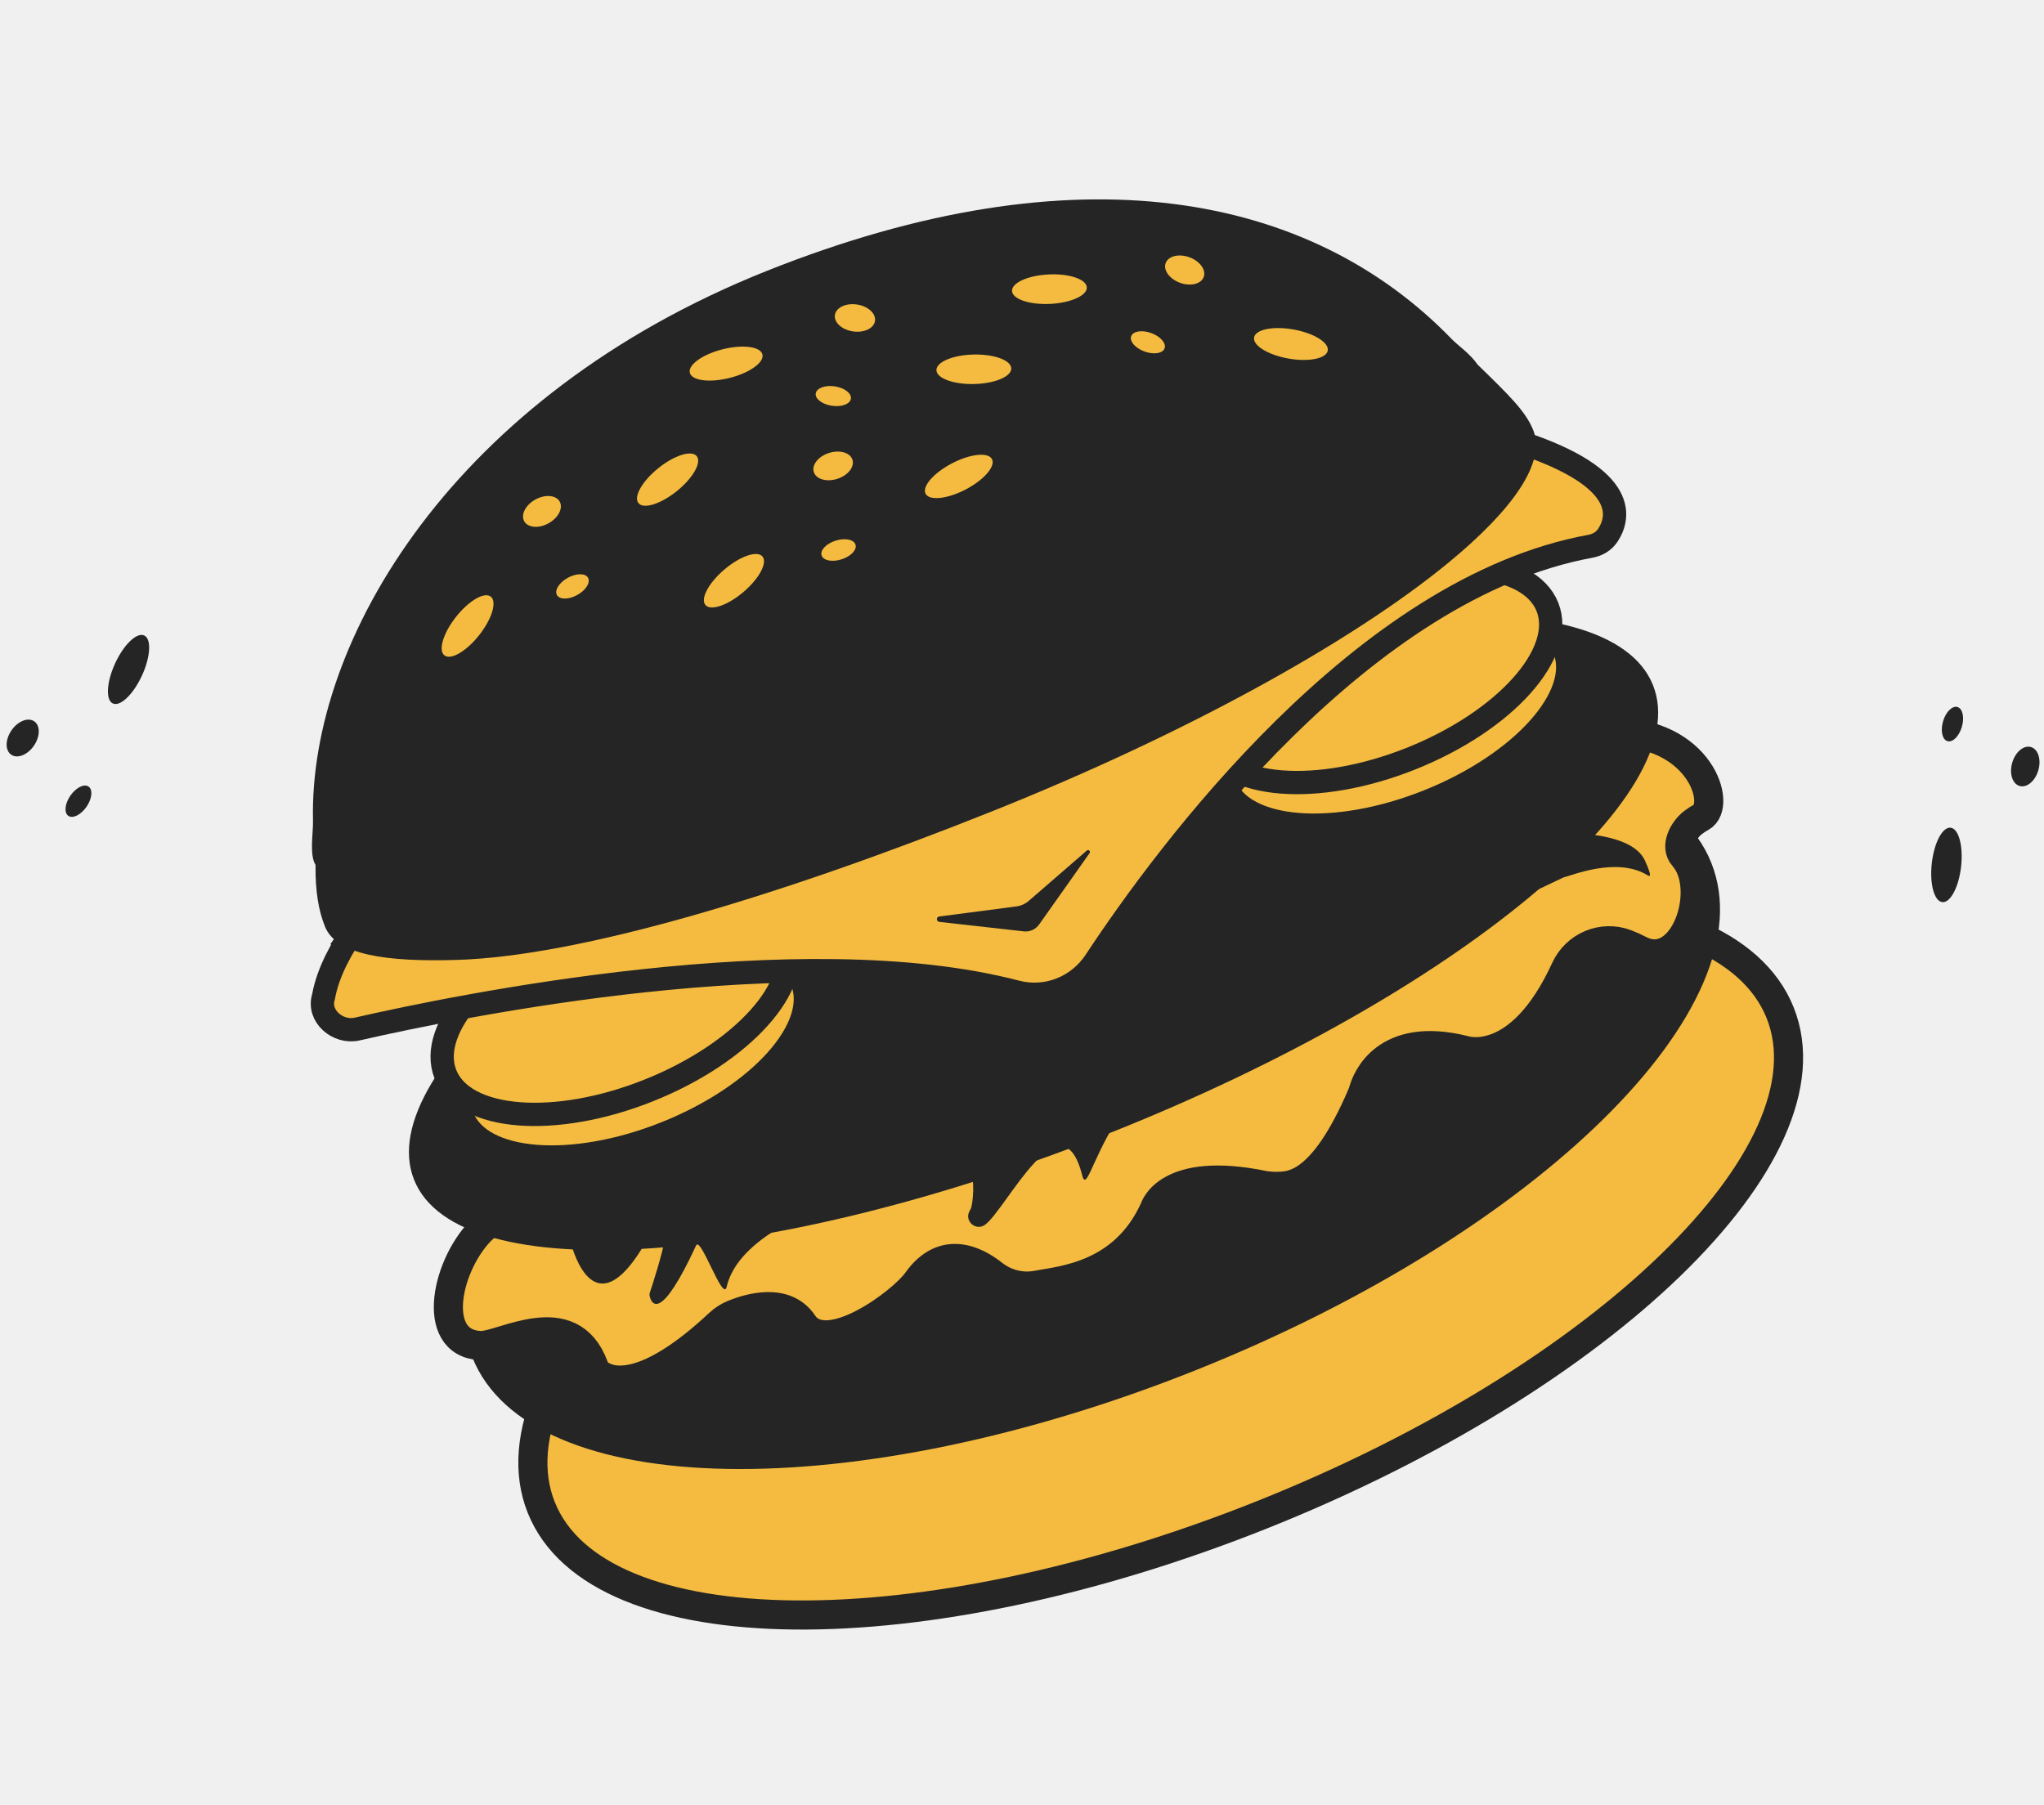
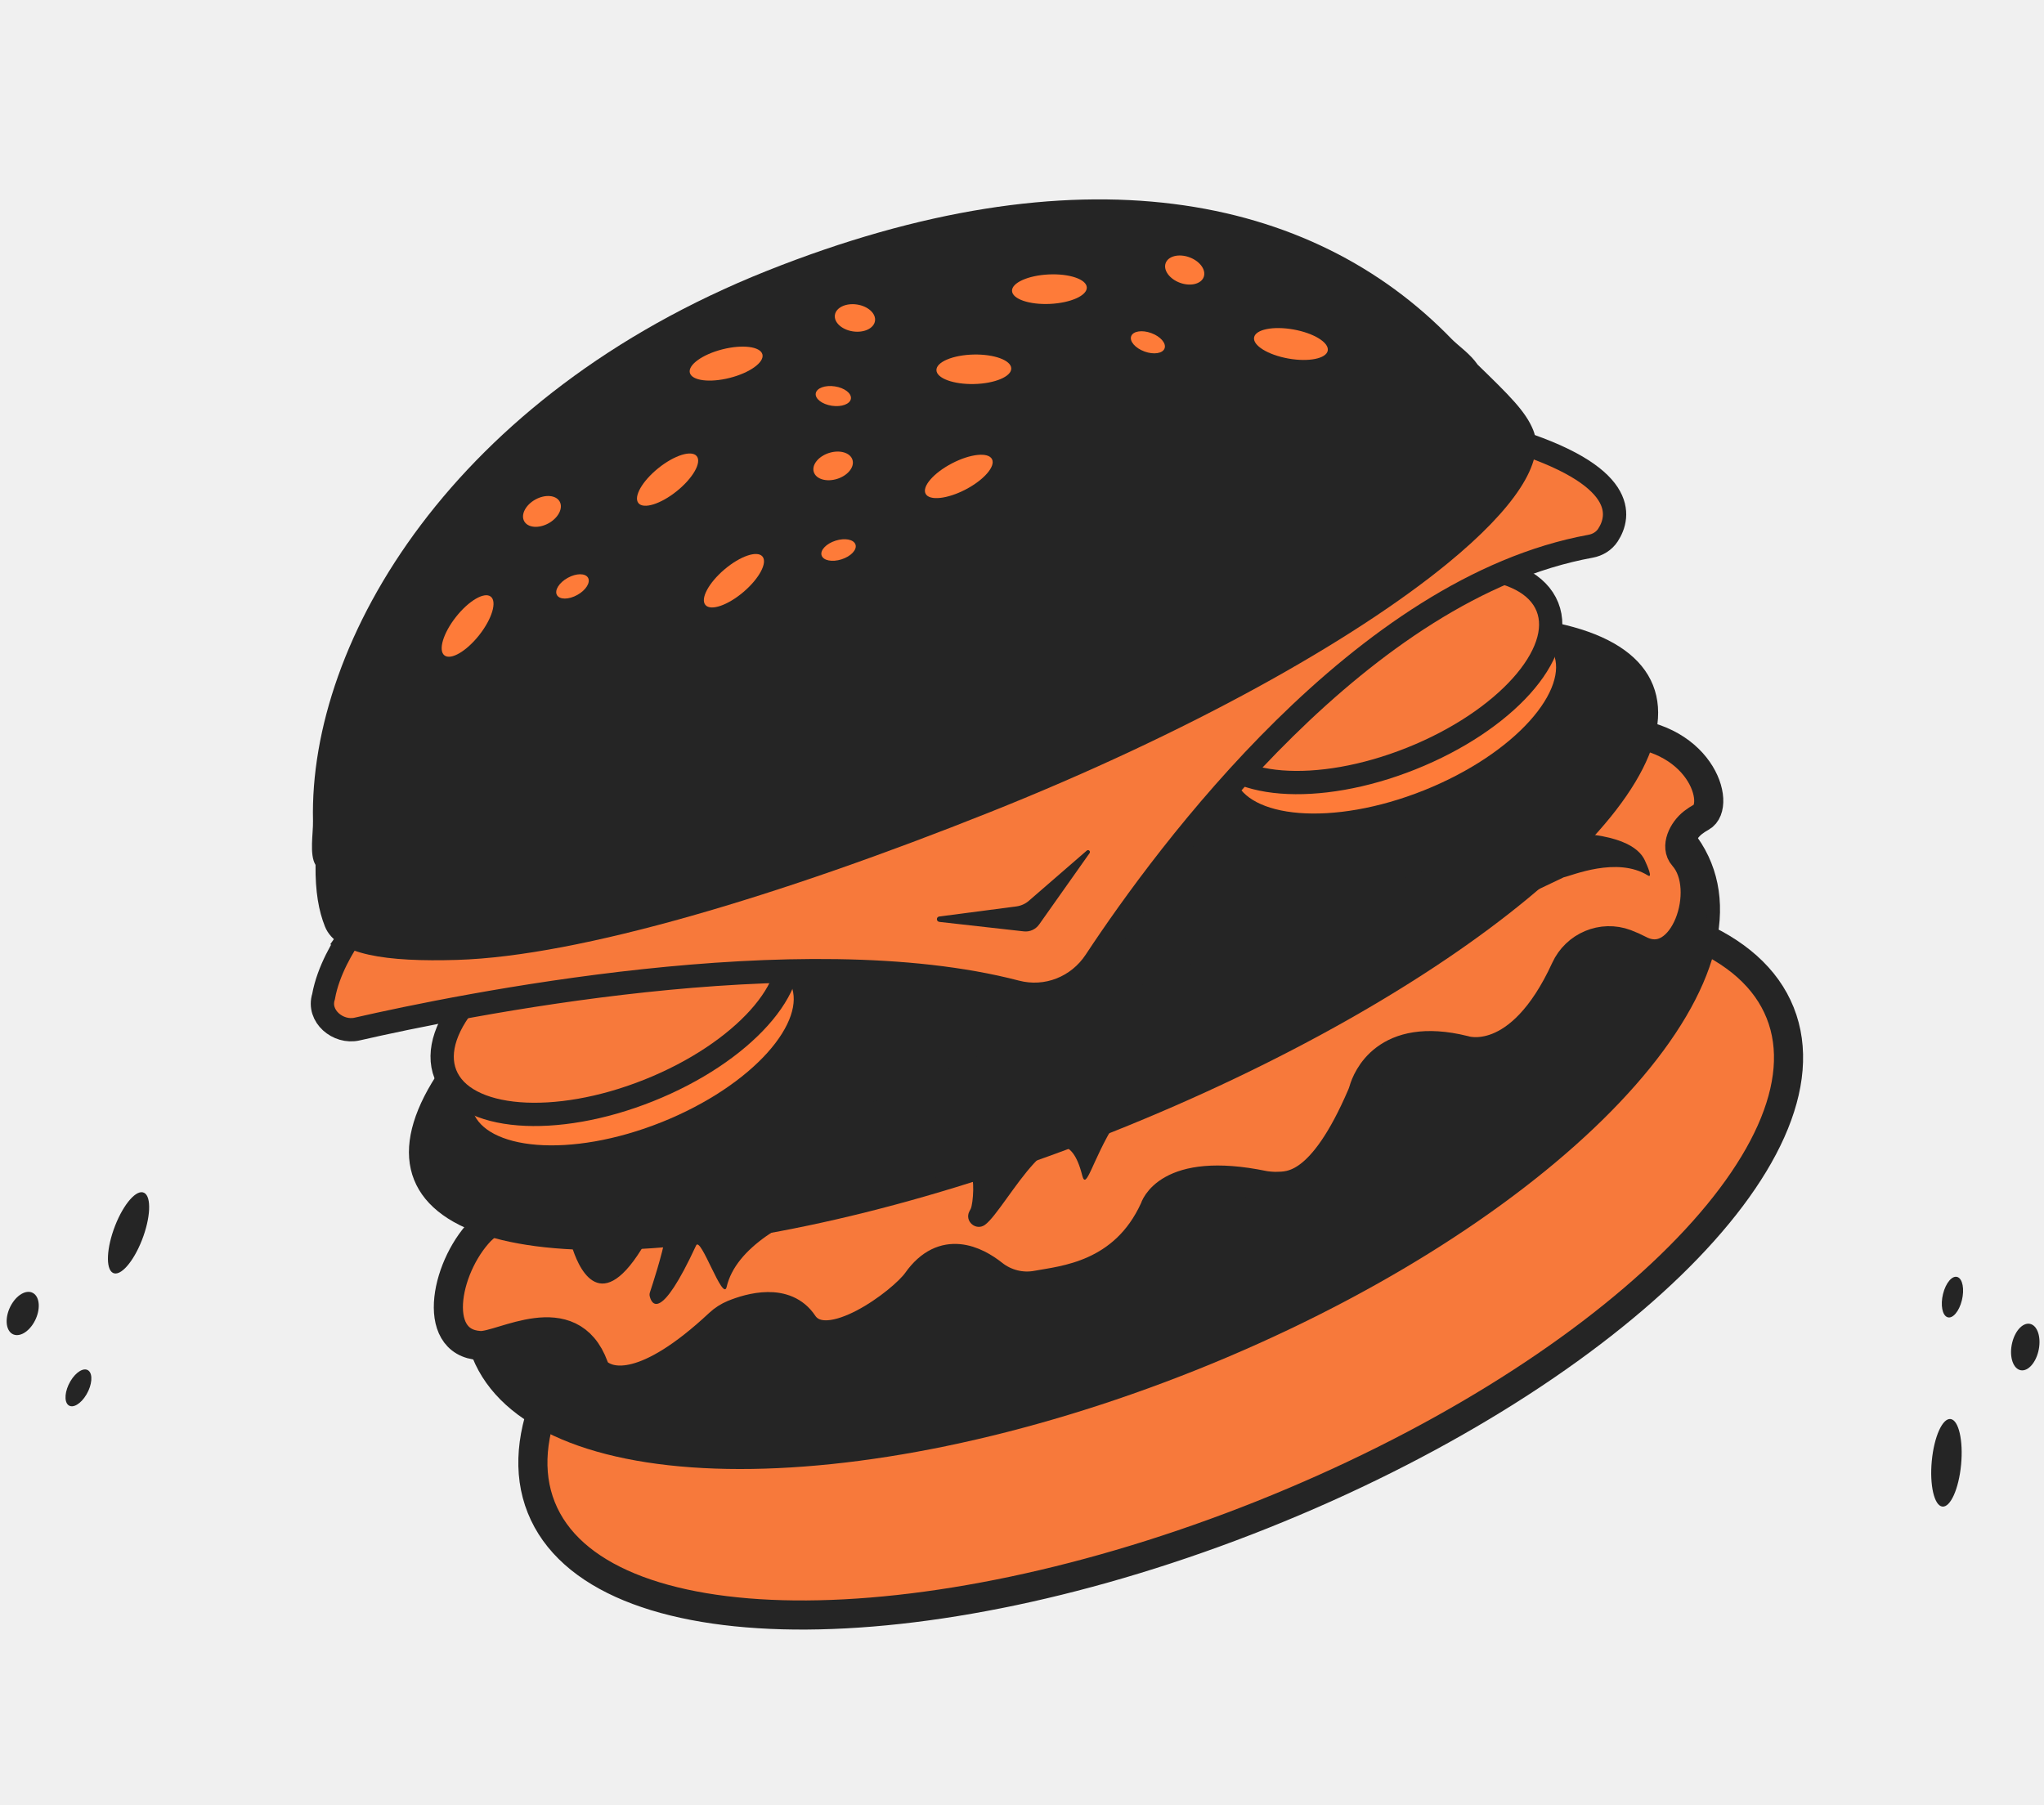
<svg xmlns="http://www.w3.org/2000/svg" width="351" height="310" viewBox="0 0 351 310" fill="none">
-   <g clip-path="url(#clip0_138_245)">
-     <path d="M216.775 260.136C275.524 236.676 315.334 198.087 305.694 173.945C296.053 149.803 240.613 149.25 181.864 172.709C123.115 196.169 83.305 234.758 92.945 258.9C102.586 283.042 158.026 283.595 216.775 260.136Z" fill="#F4BB40" stroke="#252525" stroke-width="5" stroke-miterlimit="10" />
-     <path d="M205.328 235.33C264.077 211.87 303.716 172.851 293.863 148.178C284.011 123.506 228.399 122.523 169.65 145.983C110.901 169.442 71.263 208.461 81.115 233.134C90.967 257.806 146.58 258.789 205.328 235.33Z" fill="#252525" />
-     <path d="M83.112 210.804C83.112 210.804 83.101 210.809 83.091 210.82C76.684 216.798 73.677 230.618 82.427 231.093C86.099 231.294 97.963 223.728 101.986 234.7C102.181 235.24 102.516 235.718 102.984 236.046C104.93 237.404 110.772 239.211 123.503 227.303C124.215 226.641 125.037 226.113 125.934 225.741C128.78 224.578 134.867 222.813 137.906 227.339C141.959 233.37 154.978 223.598 157.467 220.077C162.048 213.593 167.647 216.548 170.545 218.844C172.659 220.52 175.401 221.217 178.052 220.721C182.481 219.886 192.999 219.154 198.237 207.628C198.237 207.628 200.301 200.13 217.024 203.58C217.503 203.677 218.65 203.775 219.139 203.758C221.55 203.695 226.98 204.074 233.832 188.114C233.957 187.823 234.06 187.528 234.148 187.232C234.683 185.385 237.888 177.005 251.445 180.366C251.445 180.366 260.892 183.707 268.818 166.419C270.62 162.486 275.126 160.57 279.18 162.089C279.916 162.365 280.704 162.716 281.552 163.153C289.156 167.099 294.08 152.685 289.08 147.074C287.609 145.423 288.982 142.623 290.734 141.271C291.148 140.948 291.622 140.635 292.164 140.337C295.755 138.353 292.044 125.629 276.743 125.725C262.13 125.82 99.755 202.524 85.164 209.429C84.418 209.782 83.728 210.243 83.127 210.805L83.112 210.804Z" fill="#F4BB40" stroke="#252525" stroke-width="5" stroke-miterlimit="10" />
-     <path d="M191.145 194.366C249.894 170.906 291.402 136.57 283.856 117.673C276.31 98.776 222.568 102.475 163.819 125.935C105.07 149.394 63.562 183.731 71.108 202.628C78.654 221.525 132.396 217.826 191.145 194.366Z" fill="#252525" />
-     <path d="M245.241 137.604C261.345 131.173 271.824 119.509 268.647 111.552C265.469 103.595 249.839 102.358 233.735 108.789C217.631 115.219 207.152 126.883 210.329 134.84C213.506 142.797 229.137 144.034 245.241 137.604Z" fill="#F4BB40" stroke="#252525" stroke-width="4" stroke-miterlimit="10" />
-     <path d="M242.319 130.284C258.423 123.854 268.902 112.19 265.725 104.233C262.547 96.276 246.916 95.038 230.812 101.469C214.708 107.9 204.229 119.564 207.407 127.521C210.584 135.478 226.215 136.715 242.319 130.284Z" fill="#F4BB40" stroke="#252525" stroke-width="4" stroke-miterlimit="10" />
-     <path d="M114.33 194.597C130.434 188.166 140.913 176.502 137.736 168.545C134.558 160.588 118.928 159.351 102.824 165.781C86.719 172.212 76.24 183.876 79.418 191.833C82.595 199.79 98.226 201.027 114.33 194.597Z" fill="#F4BB40" stroke="#252525" stroke-width="4" stroke-miterlimit="10" />
-     <path d="M111.407 187.277C127.511 180.847 137.99 169.183 134.813 161.226C131.636 153.269 116.005 152.031 99.901 158.462C83.797 164.893 73.317 176.556 76.495 184.514C79.672 192.471 95.303 193.708 111.407 187.277Z" fill="#F4BB40" stroke="#252525" stroke-width="4" stroke-miterlimit="10" />
-     <path d="M60.32 160.48C59.044 162.329 56.363 166.633 55.56 171.163C54.489 174.512 58.052 177.487 61.322 176.737C78.832 172.732 137.579 160.725 174.494 170.359C179.716 171.72 185.133 169.571 188.101 165.069C200.471 146.329 234.033 100.945 273.14 93.815C274.348 93.594 275.447 92.935 276.122 91.896C278.182 88.733 279.747 81.599 259.02 75.333C232.619 67.344 75.35 151.78 61.91 159.035C61.27 159.38 60.722 159.874 60.306 160.479L60.32 160.48Z" fill="#F4BB40" stroke="#252525" stroke-width="4" stroke-miterlimit="10" />
-     <path d="M253.74 62.625C252.473 60.762 250.385 59.358 249.312 58.255C225.171 33.283 185.156 25.169 131.58 46.563C78.004 67.957 52.999 109.856 53.749 140.996C53.799 143.084 53.094 146.798 54.184 148.546C54.133 153.174 54.734 156.456 55.803 159.133C57.766 164.048 66.459 165.224 78.494 164.861C99.526 164.228 133.969 153.873 170.131 139.432C203.89 125.952 232.308 110.127 248.693 96.67C259.902 87.463 265.483 79.365 263.293 73.881C262 70.642 259.109 67.848 253.74 62.625Z" fill="#252525" />
-     <path d="M98.845 212.411C98.269 212.676 97.976 213.321 98.157 213.929C99.149 217.24 102.78 226.419 110.148 214.558C118.332 201.396 112.484 219.323 111.608 221.953C111.531 222.176 111.519 222.421 111.577 222.652C111.891 223.92 113.398 227.177 119.535 213.906C120.318 212.213 124.157 223.705 124.78 221.025C127.872 207.624 159.229 201.364 166.533 201.785C167.463 201.839 167.12 206.803 166.685 207.629L166.474 208.029C165.572 209.735 167.6 211.486 169.155 210.35C172.824 207.663 182.279 187.793 185.832 201.844C187.238 207.4 189.564 181.101 215.53 175.971C215.676 175.94 268.373 150.709 268.519 150.678C269.917 150.388 277.671 147.058 282.979 150.355C283.856 150.898 282.879 148.693 282.451 147.758C281.451 145.582 277.982 142.91 266.941 143.021C249.283 143.192 111.76 206.464 98.844 212.426L98.845 212.411Z" fill="#252525" />
-     <path d="M161.3 158.332L175.81 159.96C176.84 160.077 177.842 159.622 178.441 158.779L187.104 146.524C187.323 146.21 186.927 145.84 186.632 146.081L176.673 154.713C176.07 155.235 175.328 155.566 174.545 155.673L161.269 157.41C160.743 157.504 160.77 158.262 161.298 158.326L161.3 158.332Z" fill="#252525" />
-     <path d="M82.288 109.079C84.487 106.293 85.378 103.334 84.278 102.47C83.178 101.605 80.504 103.162 78.305 105.948C76.107 108.733 75.216 111.692 76.315 112.556C77.415 113.421 80.089 111.864 82.288 109.079Z" fill="#F4BB40" />
-     <path d="M116.229 84.345C118.994 82.118 120.523 79.431 119.645 78.343C118.767 77.255 115.813 78.178 113.048 80.405C110.283 82.631 108.754 85.318 109.632 86.406C110.51 87.494 113.464 86.571 116.229 84.345Z" fill="#F4BB40" />
-     <path d="M99.126 102.187C100.603 101.371 101.434 100.05 100.984 99.236C100.534 98.423 98.972 98.425 97.495 99.242C96.019 100.058 95.187 101.379 95.638 102.193C96.088 103.006 97.65 103.004 99.126 102.187Z" fill="#F4BB40" />
-     <path d="M94.196 89.876C95.879 88.945 96.738 87.277 96.114 86.149C95.489 85.022 93.618 84.862 91.935 85.793C90.252 86.724 89.393 88.392 90.018 89.52C90.642 90.648 92.513 90.807 94.196 89.876Z" fill="#F4BB40" />
-     <path d="M130.925 60.87C130.583 59.515 127.515 59.122 124.073 59.993C120.631 60.865 118.119 62.67 118.461 64.025C118.803 65.381 121.871 65.774 125.313 64.902C128.755 64.031 131.268 62.226 130.925 60.87Z" fill="#F4BB40" />
-     <path d="M173.656 63.273C173.625 61.875 170.724 60.809 167.175 60.892C163.626 60.975 160.774 62.176 160.805 63.574C160.836 64.972 163.737 66.038 167.286 65.955C170.835 65.872 173.687 64.671 173.656 63.273Z" fill="#F4BB40" />
-     <path d="M146.119 68.478C146.259 67.558 145.021 66.609 143.354 66.358C141.687 66.108 140.221 66.65 140.081 67.569C139.941 68.489 141.179 69.438 142.846 69.689C144.514 69.939 145.979 69.397 146.119 68.478Z" fill="#F4BB40" />
-     <path d="M150.256 55.125C150.45 53.85 149.067 52.585 147.166 52.299C145.265 52.013 143.566 52.815 143.371 54.09C143.177 55.364 144.561 56.63 146.462 56.916C148.363 57.202 150.062 56.4 150.256 55.125Z" fill="#F4BB40" />
-     <path d="M127.677 101.664C130.38 99.363 131.835 96.635 130.927 95.572C130.019 94.508 127.092 95.512 124.389 97.813C121.686 100.114 120.231 102.842 121.139 103.905C122.047 104.969 124.974 103.965 127.677 101.664Z" fill="#F4BB40" />
-     <path d="M165.817 84.069C168.965 82.428 170.993 80.093 170.346 78.853C169.699 77.614 166.623 77.939 163.474 79.581C160.326 81.222 158.298 83.558 158.945 84.797C159.592 86.037 162.668 85.711 165.817 84.069Z" fill="#F4BB40" />
-     <path d="M146.908 93.536C146.627 92.65 145.095 92.346 143.488 92.858C141.88 93.369 140.805 94.502 141.086 95.388C141.368 96.274 142.899 96.578 144.507 96.066C146.115 95.555 147.19 94.422 146.908 93.536Z" fill="#F4BB40" />
-     <path d="M146.386 78.963C145.996 77.735 144.194 77.212 142.361 77.795C140.527 78.378 139.358 79.847 139.748 81.075C140.139 82.303 141.941 82.827 143.774 82.243C145.607 81.66 146.777 80.192 146.386 78.963Z" fill="#F4BB40" />
-     <path d="M186.628 49.36C186.564 47.963 183.637 46.967 180.091 47.135C176.545 47.303 173.723 48.572 173.787 49.969C173.852 51.366 176.778 52.362 180.324 52.194C183.87 52.025 186.692 50.757 186.628 49.36Z" fill="#F4BB40" />
-     <path d="M228.004 60.215C228.253 58.839 225.624 57.215 222.131 56.59C218.638 55.964 215.604 56.573 215.355 57.95C215.106 59.326 217.735 60.949 221.228 61.575C224.721 62.2 227.754 61.592 228.004 60.215Z" fill="#F4BB40" />
-     <path d="M199.984 59.834C200.305 58.961 199.282 57.784 197.699 57.206C196.116 56.628 194.572 56.867 194.251 57.741C193.93 58.614 194.953 59.791 196.536 60.369C198.119 60.947 199.663 60.708 199.984 59.834Z" fill="#F4BB40" />
-     <path d="M206.707 47.571C207.152 46.36 206.05 44.844 204.245 44.185C202.44 43.526 200.616 43.973 200.17 45.184C199.725 46.395 200.828 47.911 202.633 48.57C204.438 49.229 206.262 48.782 206.707 47.571Z" fill="#F4BB40" />
+   <g clip-path="url(#clip0_150_474)">
+     <path d="M216.776 260.136C275.525 236.676 315.335 198.087 305.694 173.945C296.054 149.803 240.613 149.25 181.864 172.709C123.116 196.169 83.305 234.758 92.946 258.9C102.586 283.042 158.027 283.595 216.776 260.136Z" fill="#F7793B" stroke="#252525" stroke-width="5" stroke-miterlimit="10" />
+     <path d="M205.328 235.33C264.077 211.87 303.715 172.851 293.863 148.178C284.011 123.506 228.398 122.523 169.65 145.983C110.901 169.442 71.262 208.461 81.115 233.134C90.967 257.806 146.579 258.789 205.328 235.33Z" fill="#252525" />
+     <path d="M83.112 210.805C83.112 210.805 83.101 210.809 83.091 210.82C76.684 216.798 73.677 230.618 82.427 231.093C86.099 231.295 97.963 223.729 101.986 234.7C102.181 235.241 102.516 235.718 102.984 236.046C104.93 237.404 110.772 239.211 123.503 227.303C124.215 226.641 125.037 226.114 125.934 225.742C128.78 224.578 134.867 222.813 137.906 227.339C141.959 233.37 154.978 223.598 157.467 220.077C162.048 213.593 167.647 216.548 170.545 218.844C172.659 220.52 175.401 221.217 178.052 220.721C182.481 219.887 192.999 219.154 198.237 207.628C198.237 207.628 200.301 200.13 217.024 203.58C217.503 203.677 218.65 203.775 219.139 203.758C221.55 203.695 226.98 204.074 233.832 188.114C233.957 187.824 234.06 187.529 234.148 187.233C234.683 185.385 237.888 177.005 251.445 180.367C251.445 180.367 260.892 183.707 268.818 166.419C270.62 162.486 275.126 160.57 279.18 162.089C279.916 162.365 280.704 162.717 281.552 163.153C289.156 167.1 294.08 152.685 289.08 147.074C287.609 145.424 288.982 142.623 290.734 141.272C291.148 140.948 291.622 140.635 292.164 140.337C295.755 138.353 292.044 125.63 276.743 125.725C262.13 125.82 99.755 202.524 85.164 209.429C84.418 209.782 83.728 210.243 83.127 210.806L83.112 210.805Z" fill="#F7793B" stroke="#252525" stroke-width="5" stroke-miterlimit="10" />
+     <path d="M191.145 194.366C249.894 170.906 291.402 136.57 283.856 117.673C276.31 98.776 222.567 102.475 163.819 125.935C105.07 149.394 63.562 183.731 71.108 202.628C78.653 221.525 132.396 217.826 191.145 194.366Z" fill="#252525" />
+     <path d="M245.242 137.604C261.346 131.173 271.825 119.509 268.647 111.552C265.47 103.595 249.839 102.358 233.735 108.789C217.631 115.219 207.152 126.883 210.329 134.84C213.507 142.797 229.138 144.034 245.242 137.604Z" fill="#FE7B39" stroke="#252525" stroke-width="4" stroke-miterlimit="10" />
+     <path d="M242.319 130.284C258.423 123.854 268.902 112.19 265.725 104.233C262.547 96.276 246.916 95.038 230.812 101.469C214.708 107.9 204.229 119.564 207.407 127.521C210.584 135.478 226.215 136.715 242.319 130.284Z" fill="#F7793B" stroke="#252525" stroke-width="4" stroke-miterlimit="10" />
+     <path d="M114.33 194.597C130.434 188.166 140.913 176.502 137.735 168.545C134.558 160.588 118.927 159.351 102.823 165.781C86.719 172.212 76.24 183.876 79.417 191.833C82.595 199.79 98.225 201.027 114.33 194.597Z" fill="#FE7B39" stroke="#252525" stroke-width="4" stroke-miterlimit="10" />
+     <path d="M111.407 187.277C127.511 180.847 137.99 169.183 134.812 161.226C131.635 153.269 116.004 152.031 99.9 158.462C83.796 164.893 73.317 176.556 76.495 184.514C79.672 192.471 95.303 193.708 111.407 187.277Z" fill="#F7793B" stroke="#252525" stroke-width="4" stroke-miterlimit="10" />
+     <path d="M60.321 160.48C59.045 162.329 56.363 166.633 55.56 171.163C54.49 174.512 58.052 177.487 61.322 176.737C78.832 172.732 137.58 160.725 174.494 170.359C179.717 171.72 185.133 169.571 188.101 165.069C200.472 146.329 234.033 100.945 273.14 93.815C274.348 93.594 275.448 92.935 276.123 91.896C278.183 88.733 279.748 81.599 259.02 75.333C232.62 67.344 75.351 151.78 61.91 159.035C61.27 159.38 60.723 159.874 60.307 160.479L60.321 160.48Z" fill="#F7793B" stroke="#252525" stroke-width="4" stroke-miterlimit="10" />
+     <path d="M253.741 62.625C252.474 60.762 250.385 59.358 249.312 58.255C225.171 33.283 185.157 25.169 131.581 46.563C78.005 67.957 53 109.856 53.75 140.996C53.799 143.084 53.094 146.798 54.185 148.546C54.133 153.174 54.735 156.456 55.804 159.133C57.767 164.048 66.46 165.224 78.495 164.861C99.526 164.228 133.969 153.873 170.131 139.432C203.89 125.952 232.308 110.127 248.694 96.67C259.902 87.463 265.483 79.365 263.294 73.881C262 70.642 259.109 67.848 253.741 62.625Z" fill="#252525" />
+     <path d="M98.845 212.411C98.269 212.675 97.977 213.321 98.157 213.928C99.149 217.24 102.78 226.419 110.148 214.557C118.332 201.396 112.485 219.323 111.608 221.953C111.532 222.175 111.52 222.421 111.578 222.652C111.891 223.92 113.398 227.177 119.536 213.905C120.319 212.213 124.158 223.705 124.781 221.025C127.873 207.624 159.23 201.364 166.534 201.784C167.464 201.839 167.12 206.803 166.686 207.628L166.474 208.029C165.573 209.735 167.6 211.486 169.156 210.35C172.824 207.663 182.279 187.793 185.832 201.843C187.239 207.399 189.564 181.101 215.53 175.971C215.676 175.94 268.373 150.709 268.519 150.678C269.917 150.387 277.671 147.058 282.979 150.355C283.856 150.898 282.88 148.692 282.451 147.758C281.452 145.582 277.983 142.91 266.941 143.021C249.283 143.192 111.761 206.464 98.844 212.425L98.845 212.411Z" fill="#252525" />
+     <path d="M161.3 158.332L175.809 159.96C176.84 160.077 177.842 159.622 178.441 158.779L187.104 146.524C187.323 146.21 186.927 145.84 186.631 146.081L176.673 154.713C176.069 155.235 175.328 155.566 174.544 155.673L161.269 157.41C160.742 157.504 160.769 158.262 161.297 158.326L161.3 158.332Z" fill="#252525" />
+     <path d="M82.288 109.079C84.487 106.293 85.378 103.334 84.278 102.47C83.178 101.605 80.504 103.162 78.305 105.948C76.107 108.733 75.216 111.692 76.315 112.556C77.415 113.421 80.089 111.864 82.288 109.079Z" fill="#FE7B39" />
+     <path d="M116.228 84.345C118.993 82.118 120.523 79.431 119.645 78.343C118.766 77.255 115.813 78.178 113.048 80.405C110.283 82.631 108.753 85.318 109.631 86.406C110.51 87.494 113.463 86.571 116.228 84.345Z" fill="#FE7B39" />
+     <path d="M99.126 102.187C100.603 101.371 101.434 100.05 100.984 99.236C100.534 98.423 98.972 98.425 97.495 99.242C96.019 100.058 95.187 101.379 95.638 102.193C96.088 103.006 97.65 103.004 99.126 102.187Z" fill="#FE7B39" />
+     <path d="M94.196 89.876C95.879 88.945 96.737 87.277 96.113 86.149C95.489 85.022 93.618 84.862 91.935 85.793C90.251 86.724 89.393 88.392 90.017 89.52C90.642 90.648 92.512 90.807 94.196 89.876Z" fill="#FE7B39" />
+     <path d="M130.926 60.87C130.584 59.515 127.516 59.122 124.074 59.993C120.632 60.865 118.119 62.67 118.461 64.025C118.804 65.381 121.871 65.774 125.313 64.902C128.755 64.031 131.268 62.226 130.926 60.87Z" fill="#FE7B39" />
+     <path d="M173.656 63.273C173.625 61.875 170.724 60.809 167.175 60.892C163.626 60.975 160.774 62.176 160.805 63.574C160.836 64.972 163.737 66.038 167.286 65.955C170.835 65.872 173.687 64.671 173.656 63.273Z" fill="#FE7B39" />
+     <path d="M146.119 68.478C146.259 67.558 145.021 66.609 143.354 66.358C141.687 66.108 140.221 66.65 140.081 67.569C139.941 68.489 141.179 69.438 142.846 69.689C144.514 69.939 145.979 69.397 146.119 68.478Z" fill="#FE7B39" />
+     <path d="M150.256 55.125C150.45 53.85 149.067 52.585 147.166 52.299C145.265 52.013 143.566 52.815 143.371 54.09C143.177 55.364 144.561 56.63 146.462 56.916C148.363 57.202 150.062 56.4 150.256 55.125Z" fill="#FE7B39" />
+     <path d="M127.676 101.664C130.379 99.363 131.835 96.635 130.927 95.572C130.019 94.508 127.091 95.512 124.388 97.813C121.685 100.114 120.23 102.842 121.138 103.905C122.046 104.969 124.973 103.965 127.676 101.664Z" fill="#FE7B39" />
+     <path d="M165.817 84.069C168.965 82.428 170.993 80.093 170.346 78.853C169.699 77.614 166.623 77.939 163.474 79.581C160.326 81.222 158.298 83.558 158.945 84.797C159.592 86.037 162.668 85.711 165.817 84.069Z" fill="#FE7B39" />
+     <path d="M146.909 93.536C146.627 92.65 145.096 92.346 143.488 92.858C141.88 93.369 140.805 94.502 141.087 95.388C141.368 96.274 142.9 96.578 144.508 96.066C146.115 95.555 147.19 94.422 146.909 93.536Z" fill="#FE7B39" />
+     <path d="M146.386 78.963C145.996 77.735 144.194 77.212 142.361 77.795C140.527 78.378 139.358 79.847 139.748 81.075C140.139 82.303 141.941 82.827 143.774 82.243C145.607 81.66 146.777 80.192 146.386 78.963Z" fill="#FE7B39" />
+     <path d="M186.627 49.36C186.563 47.963 183.636 46.967 180.091 47.135C176.545 47.303 173.722 48.572 173.787 49.969C173.851 51.366 176.778 52.362 180.324 52.194C183.87 52.025 186.692 50.757 186.627 49.36Z" fill="#FE7B39" />
+     <path d="M228.004 60.215C228.253 58.839 225.624 57.215 222.131 56.59C218.638 55.964 215.604 56.573 215.355 57.95C215.106 59.326 217.735 60.949 221.228 61.575C224.721 62.2 227.754 61.592 228.004 60.215Z" fill="#FE7B39" />
+     <path d="M199.984 59.834C200.305 58.961 199.282 57.784 197.699 57.206C196.115 56.628 194.572 56.867 194.25 57.741C193.929 58.614 194.952 59.791 196.536 60.369C198.119 60.947 199.663 60.708 199.984 59.834Z" fill="#FE7B39" />
+     <path d="M206.707 47.571C207.152 46.36 206.05 44.844 204.245 44.185C202.44 43.526 200.616 43.973 200.17 45.184C199.725 46.395 200.828 47.911 202.633 48.57C204.438 49.229 206.262 48.782 206.707 47.571Z" fill="#FE7B39" />
  </g>
-   <path d="M331.731 148.266C331.337 151.794 332.143 154.78 333.533 154.935C334.922 155.089 336.368 152.354 336.763 148.826C337.157 145.297 336.351 142.311 334.961 142.156C333.572 142.002 332.125 144.737 331.731 148.266Z" fill="#252525" />
-   <path d="M334.424 127.292C335.317 127.553 336.423 126.451 336.896 124.832C337.368 123.212 337.028 121.688 336.135 121.427C335.243 121.167 334.136 122.268 333.664 123.888C333.191 125.507 333.532 127.032 334.424 127.292Z" fill="#252525" />
-   <path d="M24.373 116.038C25.86 112.814 26.035 109.726 24.765 109.141C23.495 108.556 21.261 110.696 19.774 113.92C18.288 117.145 18.112 120.233 19.382 120.818C20.652 121.402 22.886 119.263 24.373 116.038Z" fill="#252525" />
-   <path d="M15.207 135.093C14.442 134.564 13.044 135.261 12.086 136.649C11.127 138.037 10.969 139.591 11.734 140.12C12.499 140.648 13.896 139.952 14.855 138.564C15.814 137.176 15.971 135.622 15.207 135.093Z" fill="#252525" />
-   <path d="M5.879 123.885C4.819 123.152 3.073 123.841 1.98 125.423C0.886 127.006 0.859 128.883 1.92 129.616C2.98 130.349 4.726 129.66 5.819 128.078C6.912 126.495 6.939 124.618 5.879 123.885Z" fill="#252525" />
-   <path d="M346.809 134.989C348.046 135.351 349.486 134.147 350.024 132.3C350.563 130.454 349.997 128.664 348.76 128.302C347.522 127.941 346.083 129.145 345.544 130.991C345.005 132.838 345.571 134.628 346.809 134.989Z" fill="#252525" />
+   <path d="M331.731 250.902C331.336 255.053 332.143 258.567 333.532 258.749C334.922 258.931 336.368 255.713 336.762 251.561C337.157 247.409 336.35 243.896 334.961 243.714C333.571 243.532 332.125 246.75 331.731 250.902Z" fill="#252525" />
+   <path d="M334.424 226.225C335.317 226.532 336.423 225.236 336.896 223.33C337.368 221.425 337.028 219.631 336.135 219.324C335.243 219.018 334.136 220.314 333.664 222.219C333.191 224.125 333.532 225.918 334.424 226.225Z" fill="#252525" />
+   <path d="M24.373 212.984C25.86 209.19 26.036 205.557 24.766 204.869C23.496 204.18 21.261 206.698 19.775 210.492C18.288 214.286 18.113 217.919 19.382 218.607C20.652 219.295 22.887 216.777 24.373 212.984Z" fill="#252525" />
+   <path d="M15.206 235.403C14.441 234.781 13.044 235.601 12.085 237.234C11.126 238.867 10.969 240.695 11.733 241.318C12.498 241.94 13.896 241.12 14.854 239.487C15.813 237.854 15.971 236.025 15.206 235.403Z" fill="#252525" />
+   <path d="M5.88 222.216C4.819 221.353 3.073 222.164 1.98 224.026C0.887 225.888 0.86 228.097 1.92 228.959C2.98 229.821 4.726 229.011 5.82 227.149C6.913 225.287 6.94 223.078 5.88 222.216Z" fill="#252525" />
+   <path d="M346.809 235.281C348.046 235.707 349.486 234.29 350.024 232.117C350.563 229.945 349.997 227.839 348.76 227.414C347.522 226.988 346.083 228.405 345.544 230.577C345.005 232.75 345.571 234.856 346.809 235.281Z" fill="#252525" />
  <defs>
-     <clipPath id="clip0_138_245">
+     <clipPath id="clip0_150_474">
      <rect width="248.703" height="233.6" fill="white" transform="translate(17.2178 92.2312) rotate(-21.7679)" />
    </clipPath>
  </defs>
</svg>
